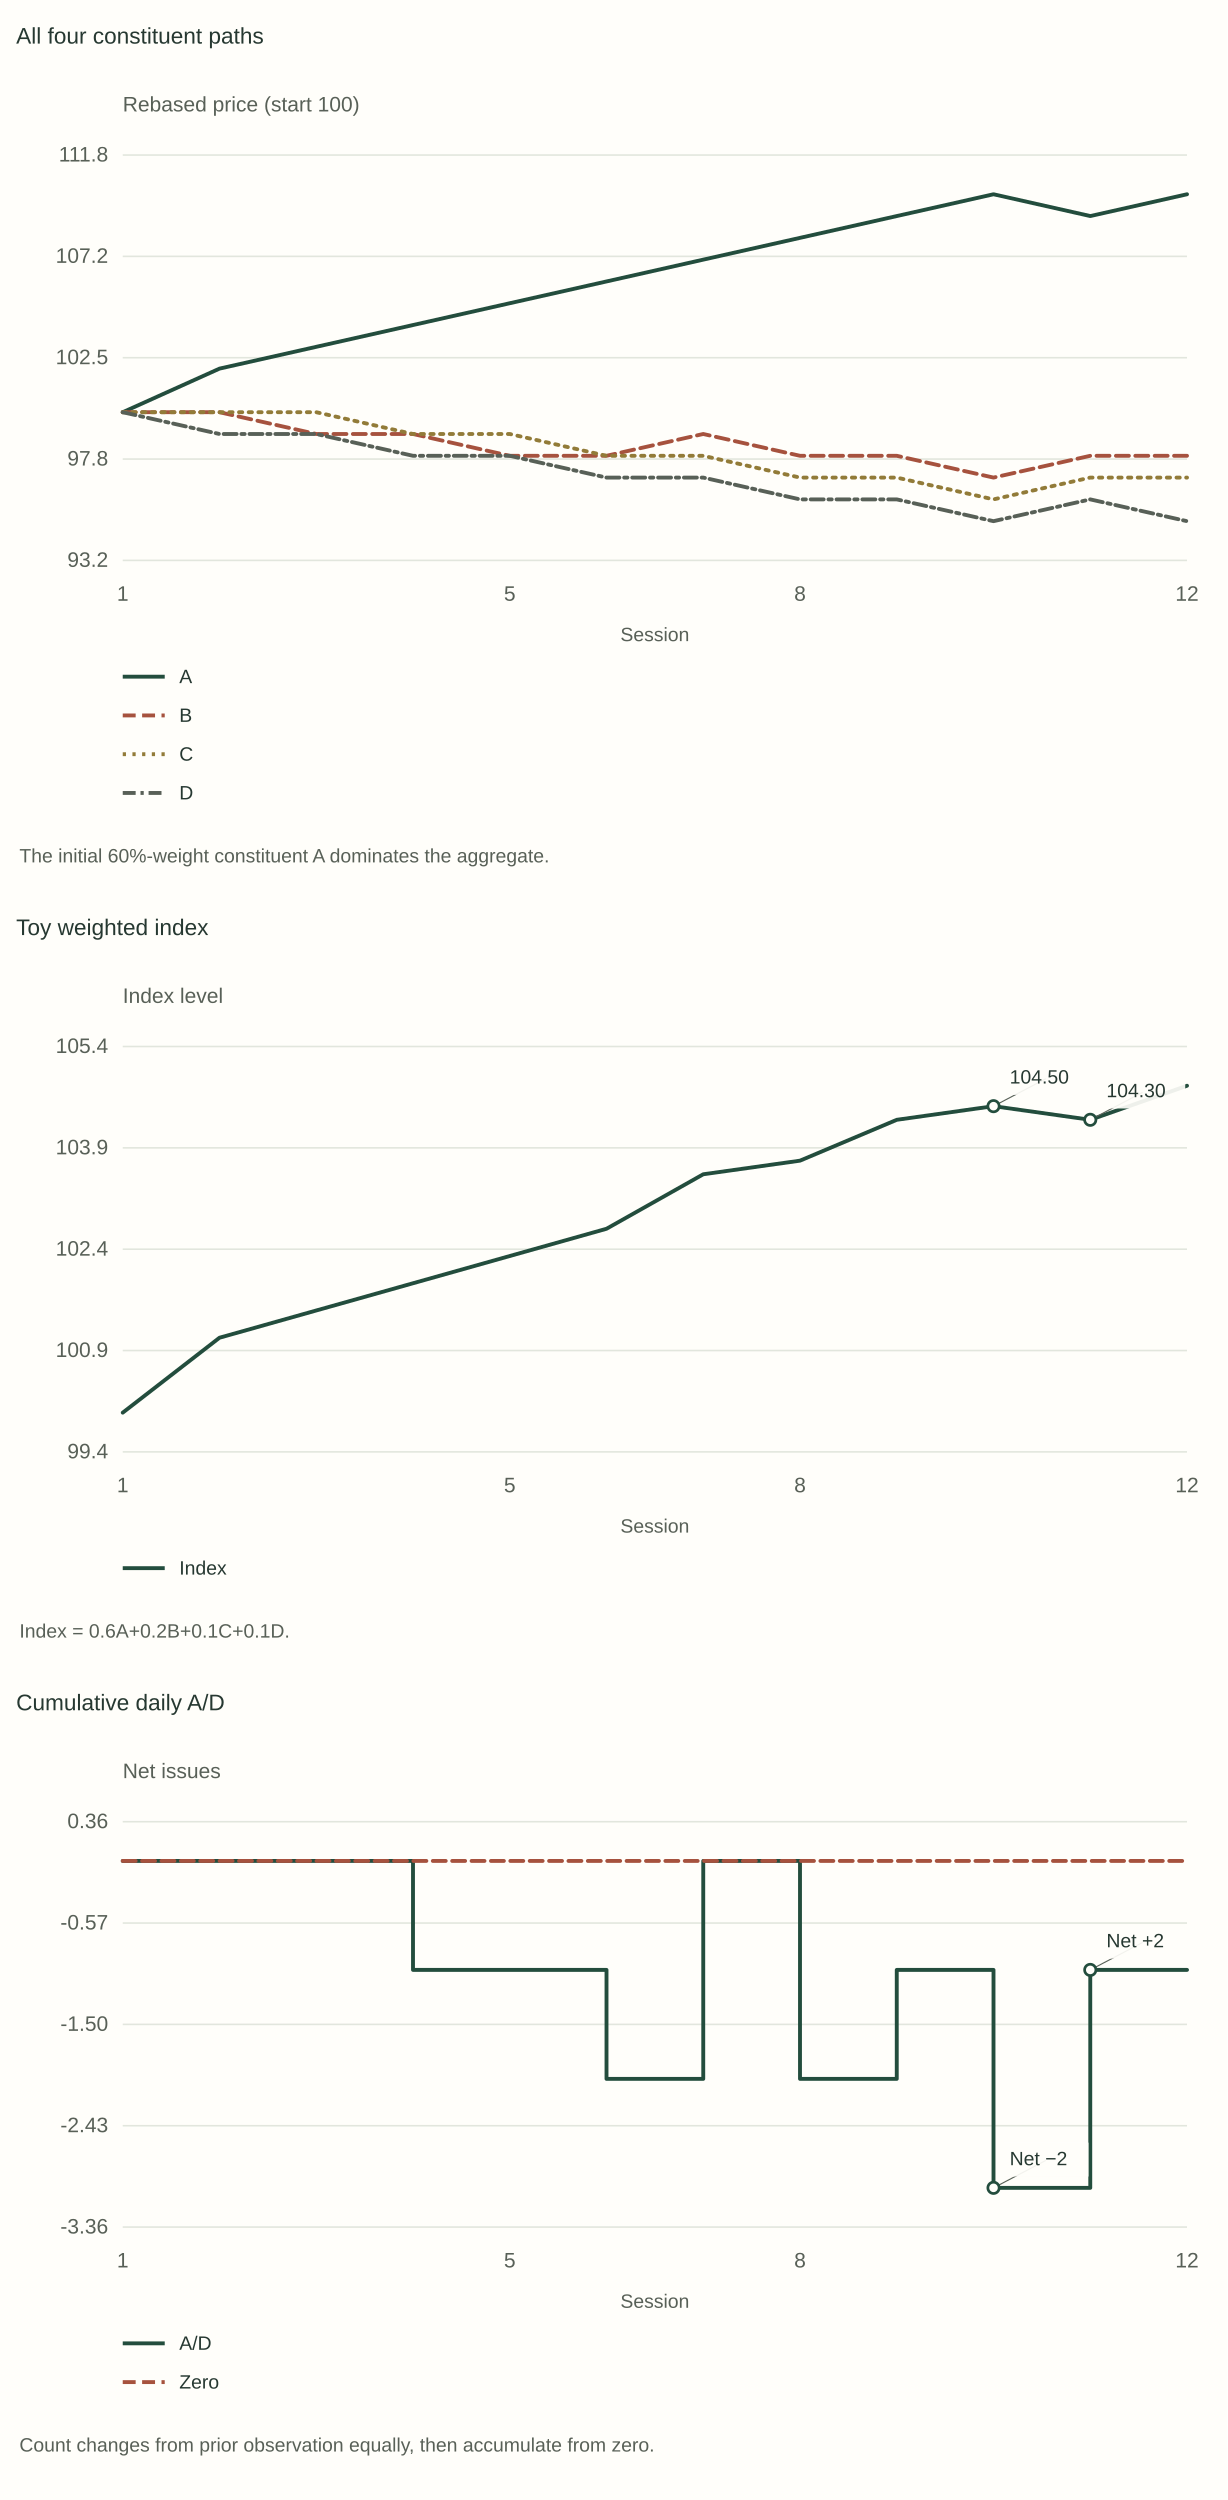
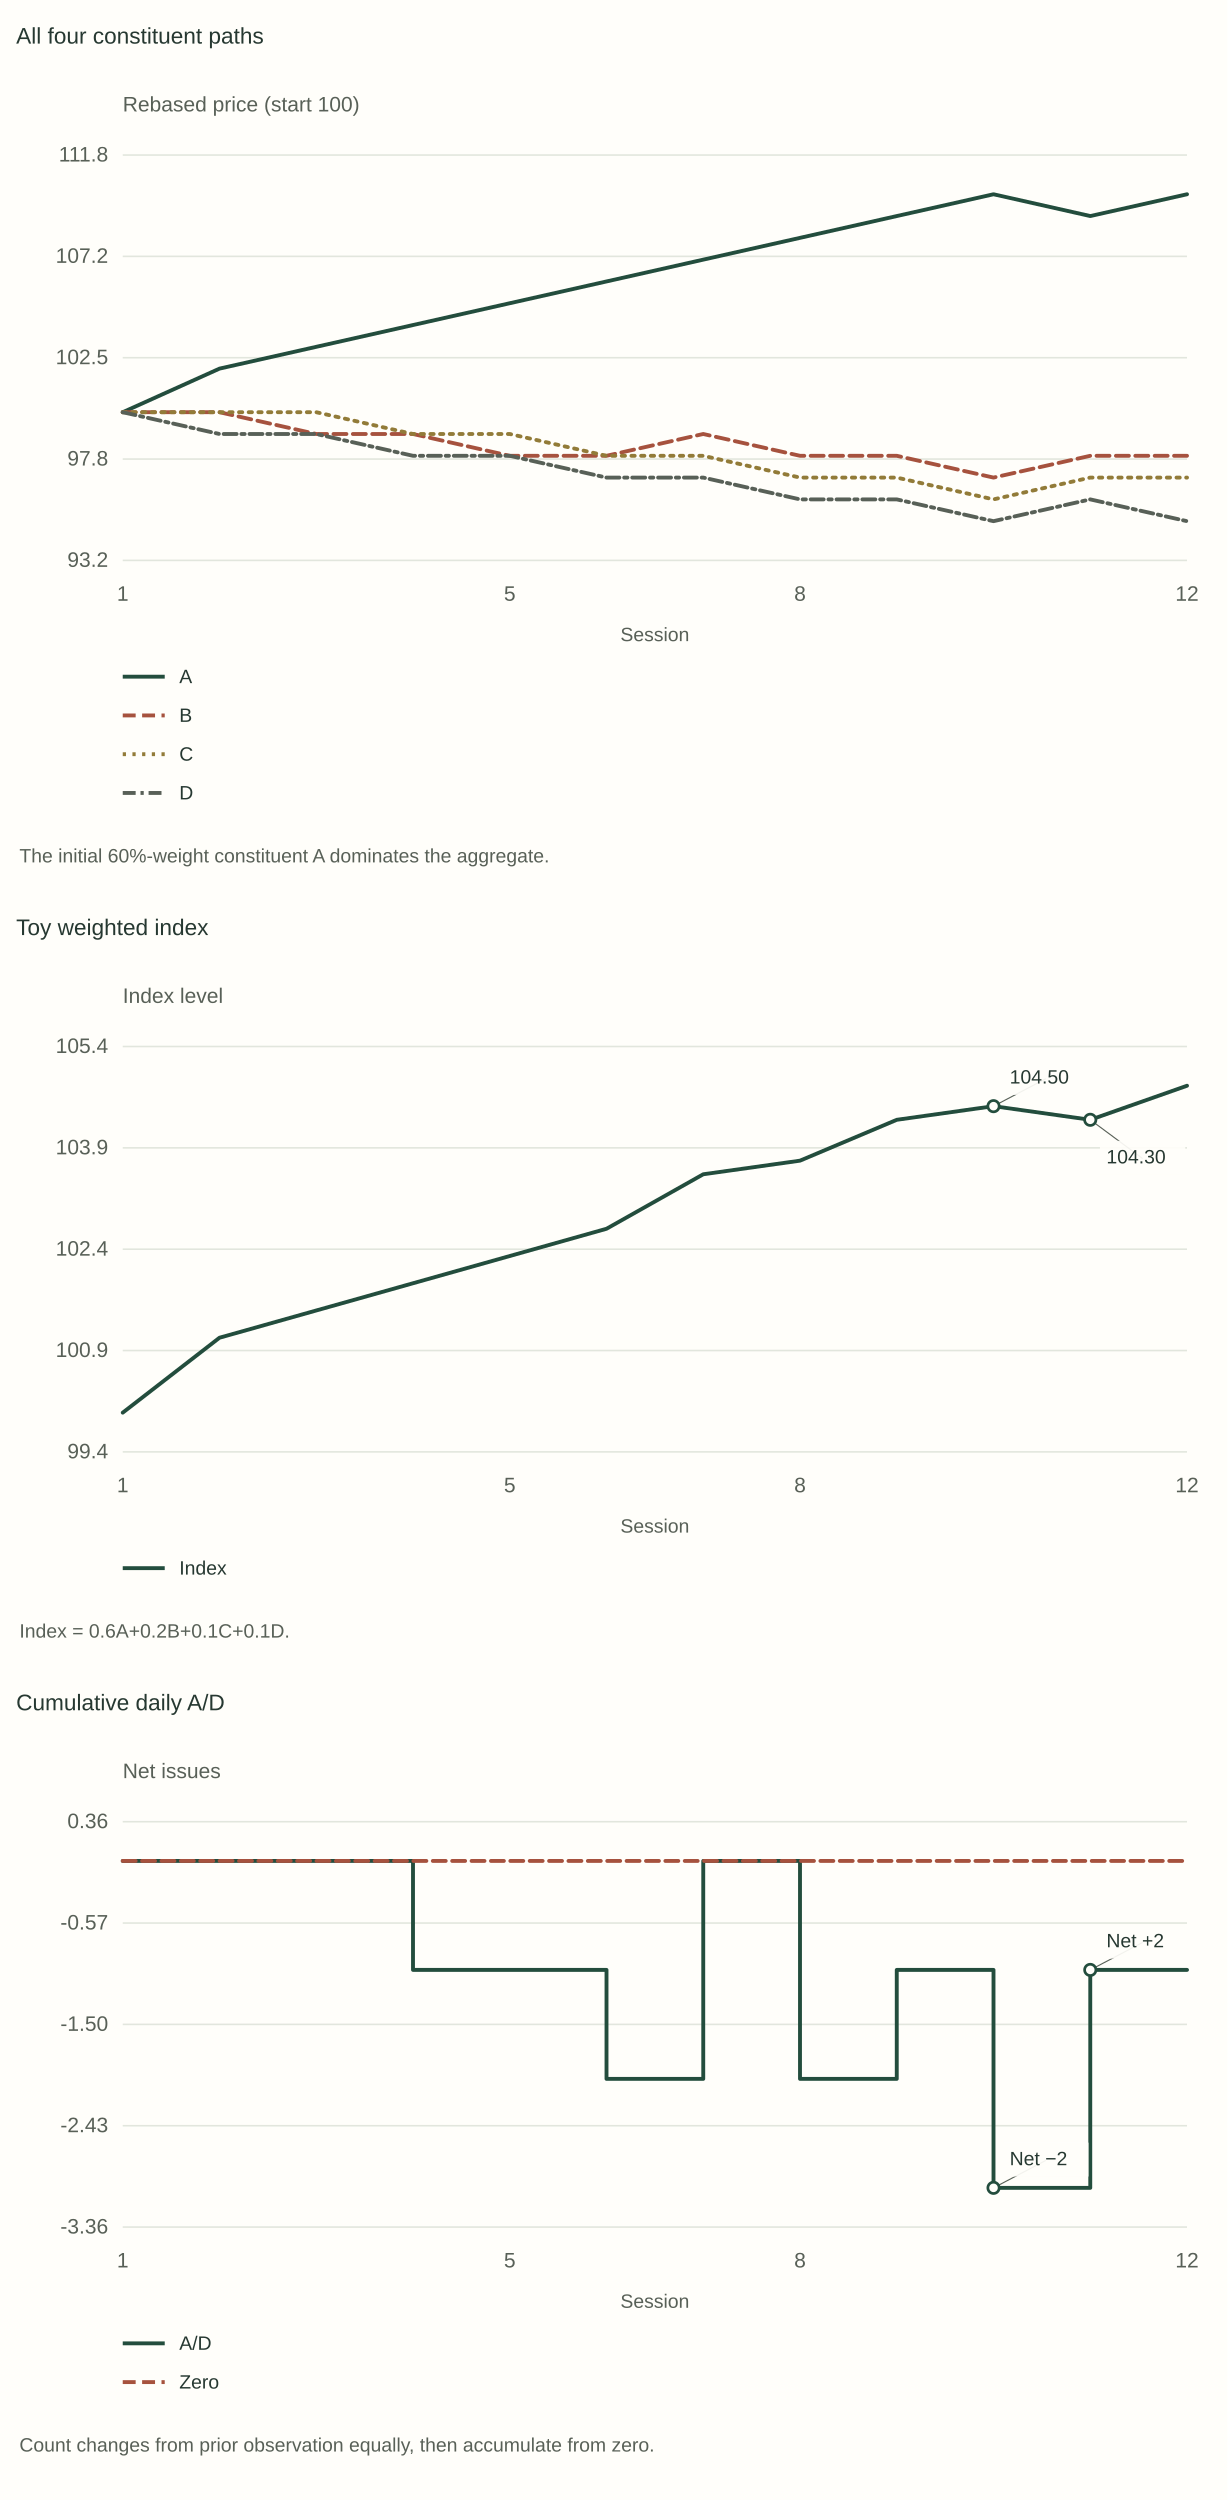
<svg xmlns="http://www.w3.org/2000/svg" viewBox="0 0 760 1548" role="img" aria-label="Same constituents: weighted index and daily breadth">
  <style>.af-text{font-family:Arial,sans-serif;fill:#263831}</style>
  <rect width="760" height="1548" fill="#fffefa" />
  <text class="af-text" x="10" y="27" text-anchor="start" style="font-size:14px;font-weight:500;fill:#263831;">All four constituent paths</text>
  <g transform="translate(0 50)">
    <text class="af-text" x="76" y="19" text-anchor="start" style="font-size:13px;font-weight:400;fill:#586057;">Rebased price (start 100)</text>
    <line x1="76" y1="297" x2="735" y2="297" stroke="#e2e6dd" />
    <text class="af-text" x="67" y="301" text-anchor="end" style="font-size:13px;font-weight:400;fill:#586057;">93.2</text>
    <line x1="76" y1="234.25" x2="735" y2="234.25" stroke="#e2e6dd" />
    <text class="af-text" x="67" y="238.25" text-anchor="end" style="font-size:13px;font-weight:400;fill:#586057;">97.8</text>
    <line x1="76" y1="171.5" x2="735" y2="171.5" stroke="#e2e6dd" />
    <text class="af-text" x="67" y="175.5" text-anchor="end" style="font-size:13px;font-weight:400;fill:#586057;">102.5</text>
    <line x1="76" y1="108.75" x2="735" y2="108.75" stroke="#e2e6dd" />
    <text class="af-text" x="67" y="112.75" text-anchor="end" style="font-size:13px;font-weight:400;fill:#586057;">107.2</text>
    <line x1="76" y1="46" x2="735" y2="46" stroke="#e2e6dd" />
    <text class="af-text" x="67" y="50" text-anchor="end" style="font-size:13px;font-weight:400;fill:#586057;">111.8</text>
    <text class="af-text" x="76" y="322" text-anchor="middle" style="font-size:13px;font-weight:400;fill:#586057;">1</text>
    <text class="af-text" x="315.636" y="322" text-anchor="middle" style="font-size:13px;font-weight:400;fill:#586057;">5</text>
    <text class="af-text" x="495.364" y="322" text-anchor="middle" style="font-size:13px;font-weight:400;fill:#586057;">8</text>
    <text class="af-text" x="735" y="322" text-anchor="middle" style="font-size:13px;font-weight:400;fill:#586057;">12</text>
    <text class="af-text" x="405.5" y="347" text-anchor="middle" style="font-size:12px;font-weight:400;fill:#586057;">Session</text>
    <path data-series="0" d="M76.00,205.24 L135.91,178.25 L195.82,164.75 L255.73,151.26 L315.64,137.76 L375.55,124.27 L435.45,110.77 L495.36,97.28 L555.27,83.78 L615.18,70.29 L675.09,83.78 L735.00,70.29 " fill="none" stroke="#234d3d" stroke-width="2.4" stroke-linecap="round" stroke-linejoin="round" />
    <path data-series="1" d="M76.00,205.24 L135.91,205.24 L195.82,218.73 L255.73,218.73 L315.64,232.23 L375.55,232.23 L435.45,218.73 L495.36,232.23 L555.27,232.23 L615.18,245.72 L675.09,232.23 L735.00,232.23 " fill="none" stroke="#a6523e" stroke-width="2.4" stroke-linecap="round" stroke-linejoin="round" stroke-dasharray="8 4" />
    <path data-series="2" d="M76.00,205.24 L135.91,205.24 L195.82,205.24 L255.73,218.73 L315.64,218.73 L375.55,232.23 L435.45,232.23 L495.36,245.72 L555.27,245.72 L615.18,259.22 L675.09,245.72 L735.00,245.72 " fill="none" stroke="#927b38" stroke-width="2.4" stroke-linecap="round" stroke-linejoin="round" stroke-dasharray="2 4" />
    <path data-series="3" d="M76.00,205.24 L135.91,218.73 L195.82,218.73 L255.73,232.23 L315.64,232.23 L375.55,245.72 L435.45,245.72 L495.36,259.22 L555.27,259.22 L615.18,272.71 L675.09,259.22 L735.00,272.71 " fill="none" stroke="#586057" stroke-width="2.4" stroke-linecap="round" stroke-linejoin="round" stroke-dasharray="8 3 2 3" />
    <line x1="76" x2="102" y1="369" y2="369" stroke="#234d3d" stroke-width="2.4" />
    <text class="af-text" x="111" y="373" text-anchor="start" style="font-size:12px;font-weight:400;fill:#263831;">A</text>
    <line x1="76" x2="102" y1="393" y2="393" stroke="#a6523e" stroke-width="2.4" stroke-dasharray="8 4" />
    <text class="af-text" x="111" y="397" text-anchor="start" style="font-size:12px;font-weight:400;fill:#263831;">B</text>
    <line x1="76" x2="102" y1="417" y2="417" stroke="#927b38" stroke-width="2.4" stroke-dasharray="2 4" />
    <text class="af-text" x="111" y="421" text-anchor="start" style="font-size:12px;font-weight:400;fill:#263831;">C</text>
    <line x1="76" x2="102" y1="441" y2="441" stroke="#586057" stroke-width="2.4" stroke-dasharray="8 3 2 3" />
    <text class="af-text" x="111" y="445" text-anchor="start" style="font-size:12px;font-weight:400;fill:#263831;">D</text>
  </g>
  <text class="af-text" x="12" y="534" text-anchor="start" style="font-size:12px;font-weight:400;fill:#586057;">The initial 60%-weight constituent A dominates the aggregate.</text>
  <text class="af-text" x="10" y="579" text-anchor="start" style="font-size:14px;font-weight:500;fill:#263831;">Toy weighted index</text>
  <g transform="translate(0 602)">
    <text class="af-text" x="76" y="19" text-anchor="start" style="font-size:13px;font-weight:400;fill:#586057;">Index level</text>
    <line x1="76" y1="297" x2="735" y2="297" stroke="#e2e6dd" />
    <text class="af-text" x="67" y="301" text-anchor="end" style="font-size:13px;font-weight:400;fill:#586057;">99.4</text>
    <line x1="76" y1="234.25" x2="735" y2="234.25" stroke="#e2e6dd" />
    <text class="af-text" x="67" y="238.25" text-anchor="end" style="font-size:13px;font-weight:400;fill:#586057;">100.9</text>
    <line x1="76" y1="171.5" x2="735" y2="171.5" stroke="#e2e6dd" />
    <text class="af-text" x="67" y="175.5" text-anchor="end" style="font-size:13px;font-weight:400;fill:#586057;">102.4</text>
    <line x1="76" y1="108.75" x2="735" y2="108.75" stroke="#e2e6dd" />
    <text class="af-text" x="67" y="112.75" text-anchor="end" style="font-size:13px;font-weight:400;fill:#586057;">103.9</text>
    <line x1="76" y1="46" x2="735" y2="46" stroke="#e2e6dd" />
    <text class="af-text" x="67" y="50" text-anchor="end" style="font-size:13px;font-weight:400;fill:#586057;">105.4</text>
    <text class="af-text" x="76" y="322" text-anchor="middle" style="font-size:13px;font-weight:400;fill:#586057;">1</text>
    <text class="af-text" x="315.636" y="322" text-anchor="middle" style="font-size:13px;font-weight:400;fill:#586057;">5</text>
    <text class="af-text" x="495.364" y="322" text-anchor="middle" style="font-size:13px;font-weight:400;fill:#586057;">8</text>
    <text class="af-text" x="735" y="322" text-anchor="middle" style="font-size:13px;font-weight:400;fill:#586057;">12</text>
    <text class="af-text" x="405.5" y="347" text-anchor="middle" style="font-size:12px;font-weight:400;fill:#586057;">Session</text>
    <path data-series="0" d="M76.00,272.71 L135.91,226.32 L195.82,209.45 L255.73,192.59 L315.64,175.72 L375.55,158.85 L435.45,125.11 L495.36,116.68 L555.27,91.38 L615.18,82.94 L675.09,91.38 L735.00,70.29 " fill="none" stroke="#234d3d" stroke-width="2.4" stroke-linecap="round" stroke-linejoin="round" />
    <line x1="615.182" y1="82.942" x2="647.582" y2="65.942" stroke="#586057" stroke-width=".7" />
    <circle data-annotation-series="0" data-value="104.5" cx="615.182" cy="82.942" r="3.5" fill="#fffefa" stroke="#234d3d" stroke-width="1.7" />
    <rect x="621.182" y="54.942" width="52.8" height="21" fill="#fffefa" opacity=".92" />
    <text class="af-text" x="625.182" y="68.942" text-anchor="start" style="font-size:12px;font-weight:400;fill:#263831;">104.50</text>
-     <line x1="675.091" y1="91.376" x2="707.491" y2="74.376" stroke="#586057" stroke-width=".7" />
+     <line x1="675.091" y1="91.376" x2="707.491" y2="115.376" stroke="#586057" stroke-width=".7" />
    <circle data-annotation-series="0" data-value="104.3" cx="675.091" cy="91.376" r="3.5" fill="#fffefa" stroke="#234d3d" stroke-width="1.7" />
-     <rect x="681.091" y="63.376" width="52.8" height="21" fill="#fffefa" opacity=".92" />
-     <text class="af-text" x="685.091" y="77.376" text-anchor="start" style="font-size:12px;font-weight:400;fill:#263831;">104.30</text>
+     <rect x="681.091" y="104.376" width="52.8" height="21" fill="#fffefa" opacity=".92" />
+     <text class="af-text" x="685.091" y="118.376" text-anchor="start" style="font-size:12px;font-weight:400;fill:#263831;">104.30</text>
    <line x1="76" x2="102" y1="369" y2="369" stroke="#234d3d" stroke-width="2.4" />
    <text class="af-text" x="111" y="373" text-anchor="start" style="font-size:12px;font-weight:400;fill:#263831;">Index</text>
  </g>
  <text class="af-text" x="12" y="1014" text-anchor="start" style="font-size:12px;font-weight:400;fill:#586057;">Index = 0.6A+0.2B+0.1C+0.1D.</text>
  <text class="af-text" x="10" y="1059" text-anchor="start" style="font-size:14px;font-weight:500;fill:#263831;">Cumulative daily A/D</text>
  <g transform="translate(0 1082)">
    <text class="af-text" x="76" y="19" text-anchor="start" style="font-size:13px;font-weight:400;fill:#586057;">Net issues</text>
    <line x1="76" y1="297" x2="735" y2="297" stroke="#e2e6dd" />
    <text class="af-text" x="67" y="301" text-anchor="end" style="font-size:13px;font-weight:400;fill:#586057;">-3.36</text>
    <line x1="76" y1="234.25" x2="735" y2="234.25" stroke="#e2e6dd" />
    <text class="af-text" x="67" y="238.25" text-anchor="end" style="font-size:13px;font-weight:400;fill:#586057;">-2.43</text>
    <line x1="76" y1="171.5" x2="735" y2="171.5" stroke="#e2e6dd" />
    <text class="af-text" x="67" y="175.5" text-anchor="end" style="font-size:13px;font-weight:400;fill:#586057;">-1.50</text>
    <line x1="76" y1="108.75" x2="735" y2="108.75" stroke="#e2e6dd" />
    <text class="af-text" x="67" y="112.75" text-anchor="end" style="font-size:13px;font-weight:400;fill:#586057;">-0.57</text>
    <line x1="76" y1="46" x2="735" y2="46" stroke="#e2e6dd" />
    <text class="af-text" x="67" y="50" text-anchor="end" style="font-size:13px;font-weight:400;fill:#586057;">0.36</text>
    <text class="af-text" x="76" y="322" text-anchor="middle" style="font-size:13px;font-weight:400;fill:#586057;">1</text>
    <text class="af-text" x="315.636" y="322" text-anchor="middle" style="font-size:13px;font-weight:400;fill:#586057;">5</text>
    <text class="af-text" x="495.364" y="322" text-anchor="middle" style="font-size:13px;font-weight:400;fill:#586057;">8</text>
    <text class="af-text" x="735" y="322" text-anchor="middle" style="font-size:13px;font-weight:400;fill:#586057;">12</text>
    <text class="af-text" x="405.5" y="347" text-anchor="middle" style="font-size:12px;font-weight:400;fill:#586057;">Session</text>
    <path data-series="0" d="M76.00,70.29 H135.91 V70.29 H195.82 V70.29 H255.73 V137.76 H315.64 V137.76 H375.55 V205.24 H435.45 V70.29 H495.36 V205.24 H555.27 V137.76 H615.18 V272.71 H675.09 V137.76 H735.00 V137.76 " fill="none" stroke="#234d3d" stroke-width="2.4" stroke-linecap="round" stroke-linejoin="round" />
    <path data-series="1" d="M76.00,70.29 L135.91,70.29 L195.82,70.29 L255.73,70.29 L315.64,70.29 L375.55,70.29 L435.45,70.29 L495.36,70.29 L555.27,70.29 L615.18,70.29 L675.09,70.29 L735.00,70.29 " fill="none" stroke="#a6523e" stroke-width="2.4" stroke-linecap="round" stroke-linejoin="round" stroke-dasharray="8 4" />
    <line x1="615.182" y1="272.71" x2="647.582" y2="255.71" stroke="#586057" stroke-width=".7" />
    <circle data-annotation-series="0" data-value="-3" cx="615.182" cy="272.71" r="3.5" fill="#fffefa" stroke="#234d3d" stroke-width="1.7" />
    <rect x="621.182" y="244.71" width="52.8" height="21" fill="#fffefa" opacity=".92" />
    <text class="af-text" x="625.182" y="258.71" text-anchor="start" style="font-size:12px;font-weight:400;fill:#263831;">Net −2</text>
    <line x1="675.091" y1="137.763" x2="707.491" y2="120.763" stroke="#586057" stroke-width=".7" />
    <circle data-annotation-series="0" data-value="-1" cx="675.091" cy="137.763" r="3.5" fill="#fffefa" stroke="#234d3d" stroke-width="1.7" />
    <rect x="681.091" y="109.763" width="52.8" height="21" fill="#fffefa" opacity=".92" />
    <text class="af-text" x="685.091" y="123.763" text-anchor="start" style="font-size:12px;font-weight:400;fill:#263831;">Net +2</text>
    <line x1="76" x2="102" y1="369" y2="369" stroke="#234d3d" stroke-width="2.4" />
    <text class="af-text" x="111" y="373" text-anchor="start" style="font-size:12px;font-weight:400;fill:#263831;">A/D</text>
    <line x1="76" x2="102" y1="393" y2="393" stroke="#a6523e" stroke-width="2.4" stroke-dasharray="8 4" />
    <text class="af-text" x="111" y="397" text-anchor="start" style="font-size:12px;font-weight:400;fill:#263831;">Zero</text>
  </g>
  <text class="af-text" x="12" y="1518" text-anchor="start" style="font-size:12px;font-weight:400;fill:#586057;">Count changes from prior observation equally, then accumulate from zero.</text>
</svg>
